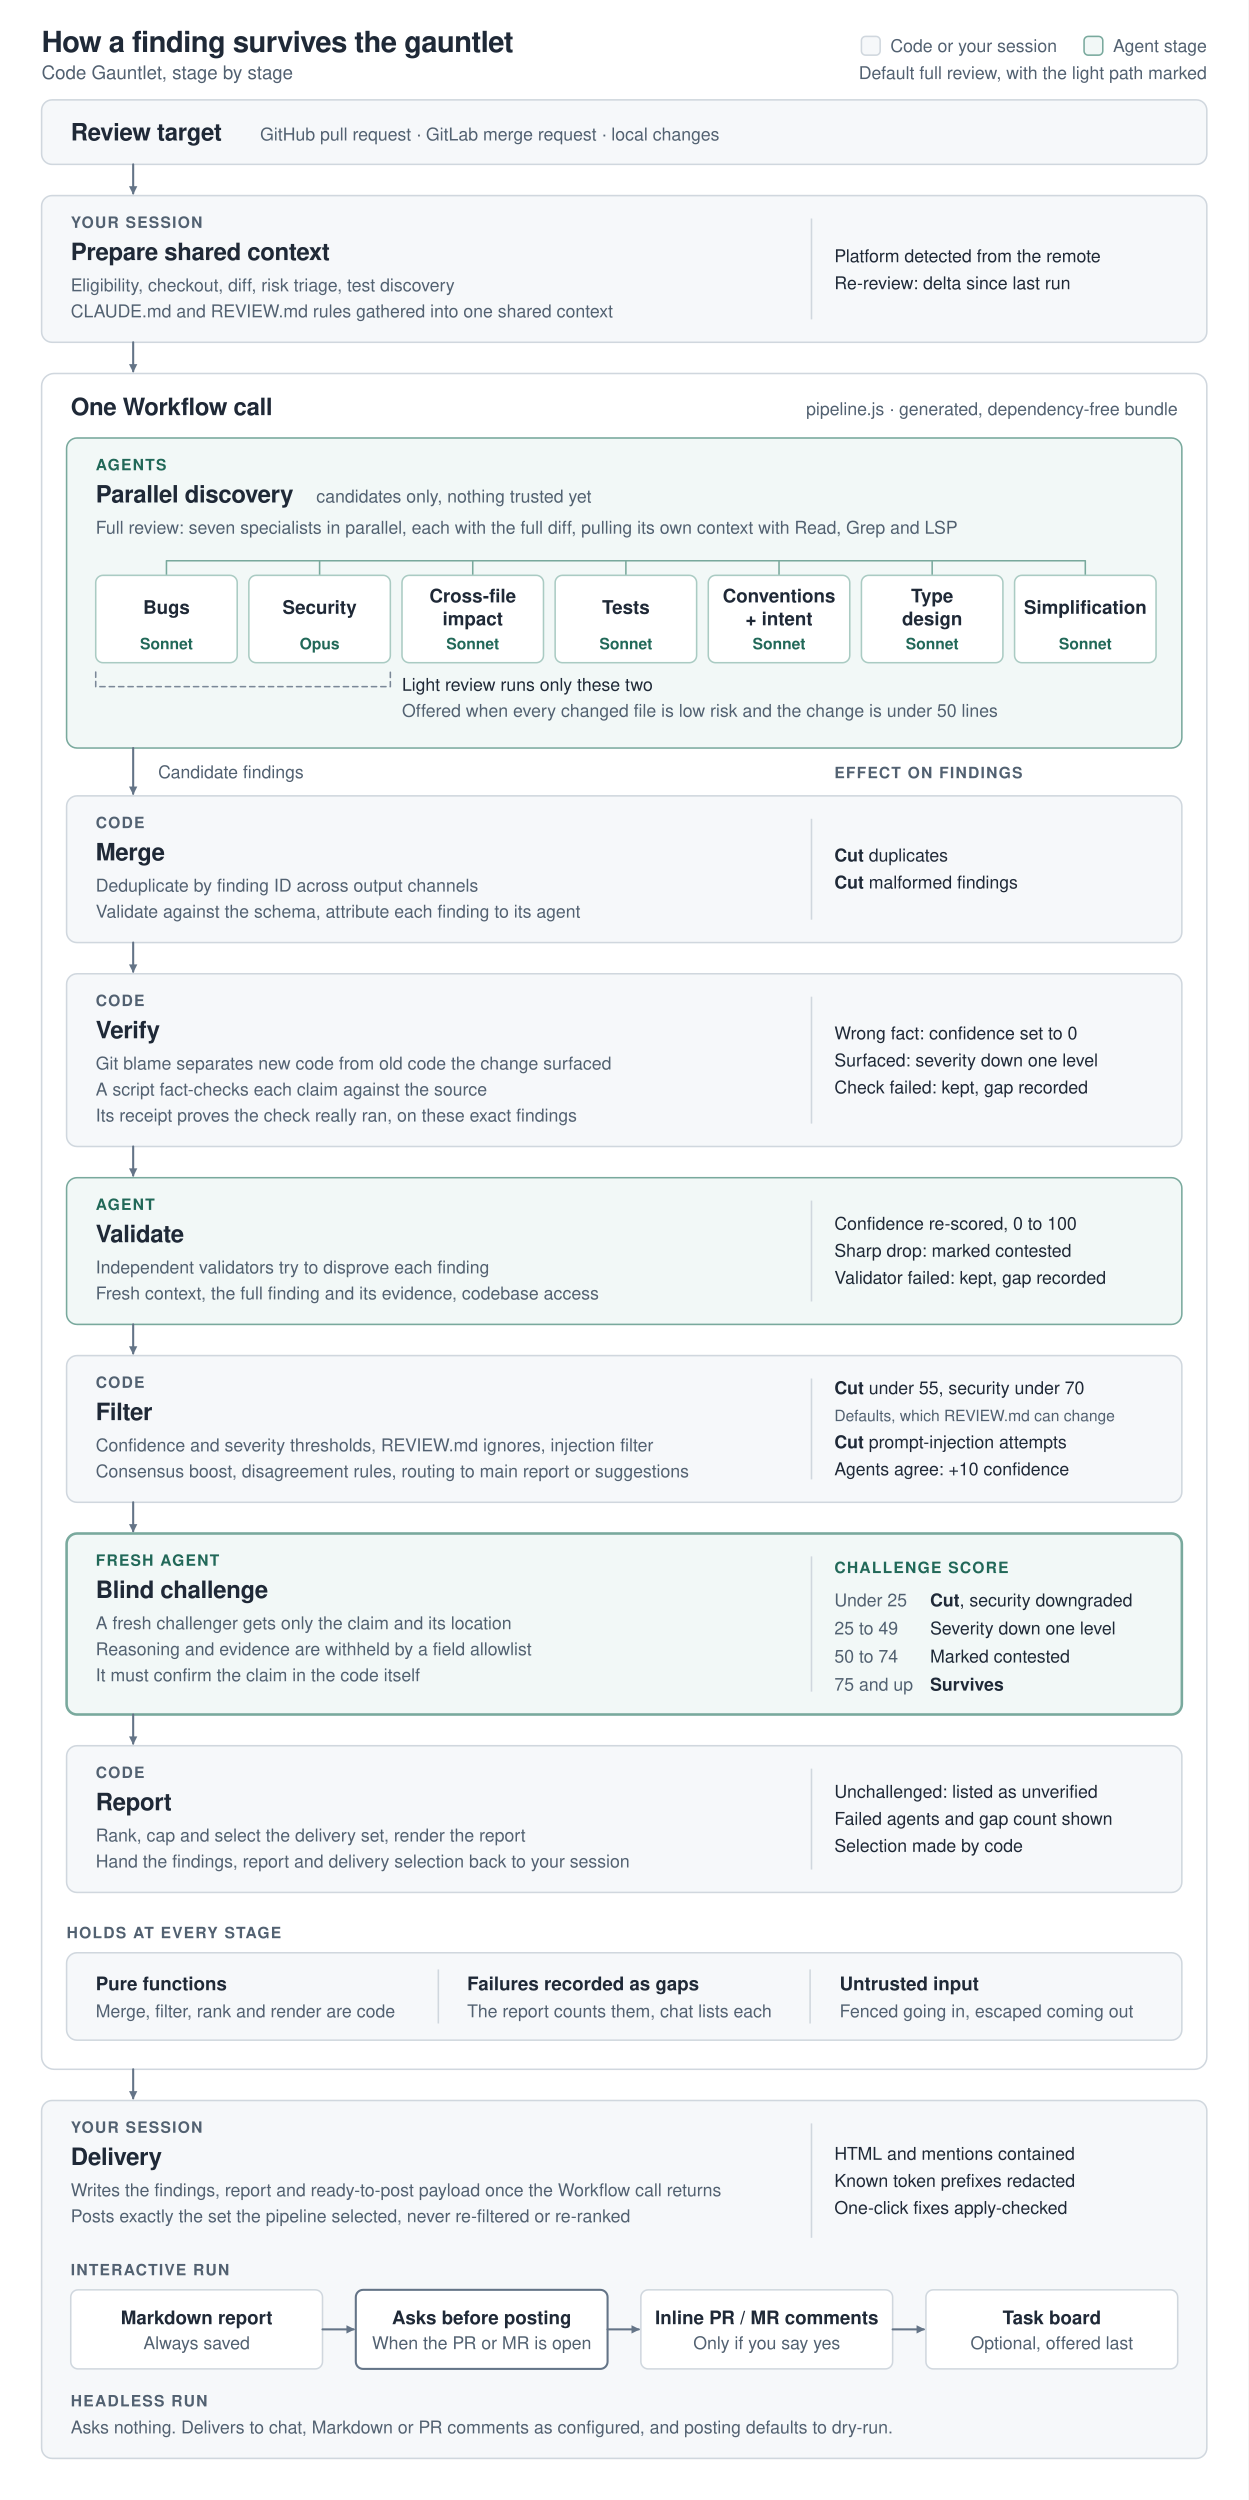
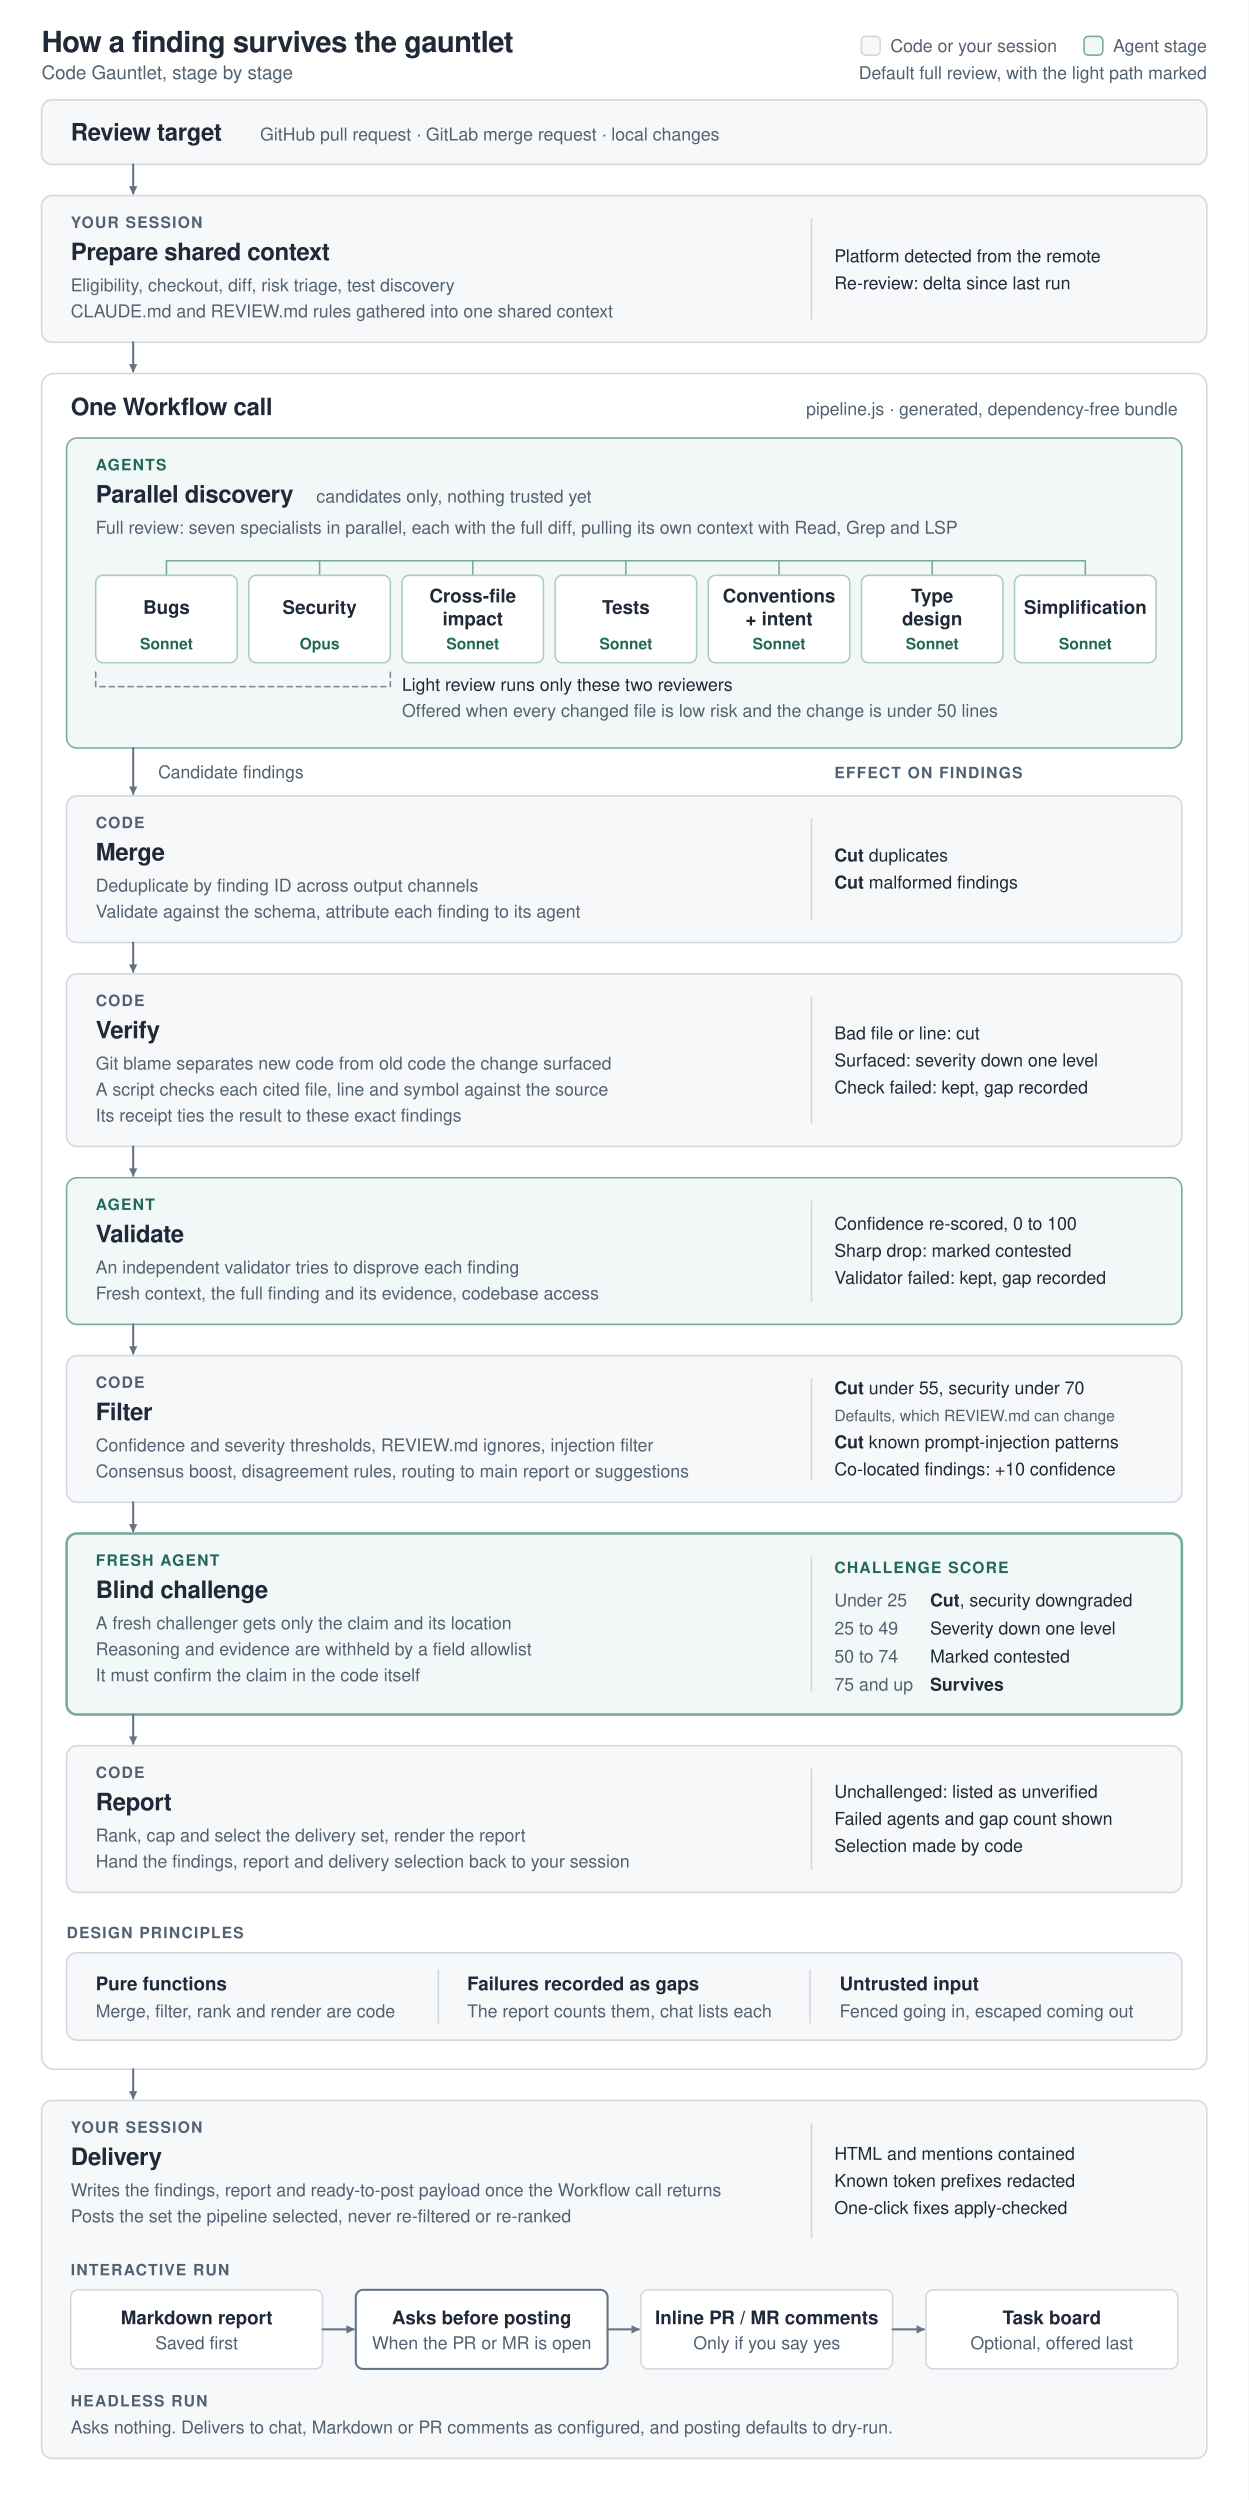
<svg xmlns="http://www.w3.org/2000/svg" viewBox="0 0 1200 2403" role="img" aria-labelledby="pipeline-title pipeline-desc">
  <defs>
    <style>
      text { font-family: -apple-system, BlinkMacSystemFont, "Segoe UI", Helvetica, Arial, sans-serif; font-size: 18px; fill: #1f2937; }
      .page { fill: #ffffff; }
      .frame { fill: #ffffff; stroke: #d0d7de; stroke-width: 1.5; }
      .panel { fill: #f6f8fa; stroke: #d0d7de; stroke-width: 1.5; }
      .node { fill: #ffffff; stroke: #d0d7de; stroke-width: 1.5; }
      .ask-node { fill: #ffffff; stroke: #647487; stroke-width: 2; }
      .agent-node { fill: #ffffff; stroke: #aacbc3; stroke-width: 1.5; }
      .agent-stage { fill: #f2f8f7; stroke: #79a99d; stroke-width: 1.5; }
      .hero { stroke-width: 2.5; }
      .title { font-size: 28px; font-weight: 650; letter-spacing: -0.5px; }
      .section { font-size: 23px; font-weight: 650; letter-spacing: -0.3px; }
      .strong { font-weight: 600; }
      .reviewer { font-size: 18px; font-weight: 600; text-anchor: middle; }
      .detail { font-size: 17px; fill: #526171; }
      .effect { font-size: 17px; }
      .note { font-size: 15px; fill: #526171; }
      .muted { fill: #526171; }
      .cut { font-weight: 650; }
      .kind { font-size: 15px; font-weight: 650; letter-spacing: 1.2px; fill: #526171; }
      .agent-kind { font-size: 15px; font-weight: 650; letter-spacing: 1.2px; fill: #216858; }
      .model { font-size: 15px; font-weight: 600; text-anchor: middle; fill: #216858; }
      .mid { text-anchor: middle; }
      .end { text-anchor: end; }
      .flow { fill: none; stroke: #647487; stroke-width: 2; stroke-linecap: round; stroke-linejoin: round; }
      .fan { fill: none; stroke: #79a99d; stroke-width: 1.5; stroke-linecap: round; stroke-linejoin: round; }
      .light { fill: none; stroke: #7b8898; stroke-width: 1.5; stroke-dasharray: 5 4; stroke-linecap: round; stroke-linejoin: round; }
      .divider { stroke: #d0d7de; stroke-width: 1.5; }
      .arrow { fill: #647487; }
    </style>
    <marker id="arrow" viewBox="0 0 8 8" refX="7" refY="4" markerWidth="8" markerHeight="8" markerUnits="userSpaceOnUse" orient="auto">
      <path class="arrow" d="M0 0 L8 4 L0 8 Z" />
    </marker>
  </defs>
  <rect class="page" width="1200" height="2403" />
  <text class="title" x="40" y="50">How a finding survives the gauntlet</text>
  <text class="muted" x="40" y="76">Code Gauntlet, stage by stage</text>
  <rect class="panel" x="828" y="35" width="18" height="18" rx="4" />
  <text class="detail end" x="1016" y="50">Code or your session</text>
  <rect class="agent-stage" x="1042" y="35" width="18" height="18" rx="4" />
  <text class="detail end" x="1160" y="50">Agent stage</text>
  <text class="detail end" x="1160" y="76">Default full review, with the light path marked</text>
  <rect class="panel" x="40" y="96" width="1120" height="62" rx="10" />
  <text class="section" x="68" y="135">Review target</text>
  <text class="detail" x="250" y="135">GitHub pull request  ·  GitLab merge request  ·  local changes</text>
  <path class="flow" d="M128 158 V186" marker-end="url(#arrow)" />
  <rect class="panel" x="40" y="188" width="1120" height="141" rx="10" />
  <text class="kind" x="68" y="219">YOUR SESSION</text>
  <text class="section" x="68" y="250">Prepare shared context</text>
  <text class="detail" x="68" y="280">Eligibility, checkout, diff, risk triage, test discovery</text>
  <text class="detail" x="68" y="305">CLAUDE.md and REVIEW.md rules gathered into one shared context</text>
  <line class="divider" x1="780" y1="210" x2="780" y2="307" />
  <text class="effect" x="802" y="252">Platform detected from the remote</text>
  <text class="effect" x="802" y="278">Re-review: delta since last run</text>
  <path class="flow" d="M128 329 V357" marker-end="url(#arrow)" />
  <rect class="frame" x="40" y="359" width="1120" height="1630" rx="12" />
  <text class="section" x="68" y="399">One Workflow call</text>
  <text class="detail end" x="1132" y="399">pipeline.js  ·  generated, dependency-free bundle</text>
  <rect class="agent-stage" x="64" y="421" width="1072" height="298" rx="10" />
  <text class="agent-kind" x="92" y="452">AGENTS</text>
  <text class="section" x="92" y="483">Parallel discovery</text>
  <text class="detail" x="304" y="483">candidates only, nothing trusted yet</text>
  <text class="detail" x="92" y="513">Full review: seven specialists in parallel, each with the full diff, pulling its own context with Read, Grep and LSP</text>
  <path class="fan" d="M160 553 V539 H1043.2 V553 M307.2 539 V553 M454.4 539 V553 M601.6 539 V553 M748.8 539 V553 M896 539 V553" />
  <rect class="agent-node" x="92" y="553" width="136" height="84" rx="7" />
  <text class="reviewer" x="160" y="590">Bugs</text>
  <text class="model" x="160" y="624">Sonnet</text>
  <rect class="agent-node" x="239.2" y="553" width="136" height="84" rx="7" />
  <text class="reviewer" x="307.2" y="590">Security</text>
  <text class="model" x="307.2" y="624">Opus</text>
  <rect class="agent-node" x="386.4" y="553" width="136" height="84" rx="7" />
  <text class="reviewer" x="454.4" y="579">Cross-file</text>
  <text class="reviewer" x="454.4" y="601">impact</text>
  <text class="model" x="454.4" y="624">Sonnet</text>
  <rect class="agent-node" x="533.6" y="553" width="136" height="84" rx="7" />
  <text class="reviewer" x="601.6" y="590">Tests</text>
  <text class="model" x="601.6" y="624">Sonnet</text>
  <rect class="agent-node" x="680.8" y="553" width="136" height="84" rx="7" />
  <text class="reviewer" x="748.8" y="579">Conventions</text>
  <text class="reviewer" x="748.8" y="601">+ intent</text>
  <text class="model" x="748.8" y="624">Sonnet</text>
  <rect class="agent-node" x="828" y="553" width="136" height="84" rx="7" />
  <text class="reviewer" x="896" y="579">Type</text>
  <text class="reviewer" x="896" y="601">design</text>
  <text class="model" x="896" y="624">Sonnet</text>
  <rect class="agent-node" x="975.2" y="553" width="136" height="84" rx="7" />
  <text class="reviewer" x="1043.2" y="590">Simplification</text>
  <text class="model" x="1043.2" y="624">Sonnet</text>
  <path class="light" d="M92 646 V660 H375.2 V646" />
-   <text class="effect" x="386.4" y="664">Light review runs only these two</text>
+   <text class="effect" x="386.4" y="664">Light review runs only these two reviewers</text>
  <text class="detail" x="386.4" y="689">Offered when every changed file is low risk and the change is under 50 lines</text>
  <path class="flow" d="M128 719 V763" marker-end="url(#arrow)" />
  <text class="detail" x="152" y="748">Candidate findings</text>
  <text class="kind" x="802" y="748">EFFECT ON FINDINGS</text>
  <rect class="panel" x="64" y="765" width="1072" height="141" rx="10" />
  <text class="kind" x="92" y="796">CODE</text>
  <text class="section" x="92" y="827">Merge</text>
  <text class="detail" x="92" y="857">Deduplicate by finding ID across output channels</text>
  <text class="detail" x="92" y="882">Validate against the schema, attribute each finding to its agent</text>
  <line class="divider" x1="780" y1="787" x2="780" y2="884" />
  <text class="effect" x="802" y="828">
    <tspan class="cut">Cut</tspan>  duplicates</text>
  <text class="effect" x="802" y="854">
    <tspan class="cut">Cut</tspan>  malformed findings</text>
  <path class="flow" d="M128 906 V934" marker-end="url(#arrow)" />
  <rect class="panel" x="64" y="936" width="1072" height="166" rx="10" />
  <text class="kind" x="92" y="967">CODE</text>
  <text class="section" x="92" y="998">Verify</text>
  <text class="detail" x="92" y="1028">Git blame separates new code from old code the change surfaced</text>
-   <text class="detail" x="92" y="1053">A script fact-checks each claim against the source</text>
-   <text class="detail" x="92" y="1078">Its receipt proves the check really ran, on these exact findings</text>
+   <text class="detail" x="92" y="1053">A script checks each cited file, line and symbol against the source</text>
+   <text class="detail" x="92" y="1078">Its receipt ties the result to these exact findings</text>
  <line class="divider" x1="780" y1="958" x2="780" y2="1080" />
-   <text class="effect" x="802" y="999">Wrong fact: confidence set to 0</text>
+   <text class="effect" x="802" y="999">Bad file or line: cut</text>
  <text class="effect" x="802" y="1025">Surfaced: severity down one level</text>
  <text class="effect" x="802" y="1051">Check failed: kept, gap recorded</text>
  <path class="flow" d="M128 1102 V1130" marker-end="url(#arrow)" />
  <rect class="agent-stage" x="64" y="1132" width="1072" height="141" rx="10" />
  <text class="agent-kind" x="92" y="1163">AGENT</text>
  <text class="section" x="92" y="1194">Validate</text>
-   <text class="detail" x="92" y="1224">Independent validators try to disprove each finding</text>
+   <text class="detail" x="92" y="1224">An independent validator tries to disprove each finding</text>
  <text class="detail" x="92" y="1249">Fresh context, the full finding and its evidence, codebase access</text>
  <line class="divider" x1="780" y1="1154" x2="780" y2="1251" />
  <text class="effect" x="802" y="1182">Confidence re-scored, 0 to 100</text>
  <text class="effect" x="802" y="1208">Sharp drop: marked contested</text>
  <text class="effect" x="802" y="1234">Validator failed: kept, gap recorded</text>
  <path class="flow" d="M128 1273 V1301" marker-end="url(#arrow)" />
  <rect class="panel" x="64" y="1303" width="1072" height="141" rx="10" />
  <text class="kind" x="92" y="1334">CODE</text>
  <text class="section" x="92" y="1365">Filter</text>
  <text class="detail" x="92" y="1395">Confidence and severity thresholds, REVIEW.md ignores, injection filter</text>
  <text class="detail" x="92" y="1420">Consensus boost, disagreement rules, routing to main report or suggestions</text>
  <line class="divider" x1="780" y1="1325" x2="780" y2="1422" />
  <text class="effect" x="802" y="1340">
    <tspan class="cut">Cut</tspan>  under 55, security under 70</text>
  <text class="note" x="802" y="1366">Defaults, which REVIEW.md can change</text>
  <text class="effect" x="802" y="1392">
-     <tspan class="cut">Cut</tspan>  prompt-injection attempts</text>
-   <text class="effect" x="802" y="1418">Agents agree: +10 confidence</text>
+     <tspan class="cut">Cut</tspan>  known prompt-injection patterns</text>
+   <text class="effect" x="802" y="1418">Co-located findings: +10 confidence</text>
  <path class="flow" d="M128 1444 V1472" marker-end="url(#arrow)" />
  <rect class="agent-stage hero" x="64" y="1474" width="1072" height="174" rx="10" />
  <text class="agent-kind" x="92" y="1505">FRESH AGENT</text>
  <text class="section" x="92" y="1536">Blind challenge</text>
  <text class="detail" x="92" y="1566">A fresh challenger gets only the claim and its location</text>
  <text class="detail" x="92" y="1591">Reasoning and evidence are withheld by a field allowlist</text>
  <text class="detail" x="92" y="1616">It must confirm the claim in the code itself</text>
  <line class="divider" x1="780" y1="1496" x2="780" y2="1626" />
  <text class="agent-kind" x="802" y="1512">CHALLENGE SCORE</text>
  <text class="detail" x="802" y="1544">Under 25</text>
  <text class="effect" x="894" y="1544">
    <tspan class="cut">Cut</tspan>, security downgraded</text>
  <text class="detail" x="802" y="1571">25 to 49</text>
  <text class="effect" x="894" y="1571">Severity down one level</text>
  <text class="detail" x="802" y="1598">50 to 74</text>
  <text class="effect" x="894" y="1598">Marked contested</text>
  <text class="detail" x="802" y="1625">75 and up</text>
  <text class="effect strong" x="894" y="1625">Survives</text>
  <path class="flow" d="M128 1648 V1676" marker-end="url(#arrow)" />
  <rect class="panel" x="64" y="1678" width="1072" height="141" rx="10" />
  <text class="kind" x="92" y="1709">CODE</text>
  <text class="section" x="92" y="1740">Report</text>
  <text class="detail" x="92" y="1770">Rank, cap and select the delivery set, render the report</text>
  <text class="detail" x="92" y="1795">Hand the findings, report and delivery selection back to your session</text>
  <line class="divider" x1="780" y1="1700" x2="780" y2="1797" />
  <text class="effect" x="802" y="1728">Unchallenged: listed as unverified</text>
  <text class="effect" x="802" y="1754">Failed agents and gap count shown</text>
  <text class="effect" x="802" y="1780">Selection made by code</text>
-   <text class="kind" x="64" y="1863">HOLDS AT EVERY STAGE</text>
+   <text class="kind" x="64" y="1863">DESIGN PRINCIPLES</text>
  <rect class="panel" x="64" y="1877" width="1072" height="84" rx="10" />
  <text class="strong" x="92" y="1913">Pure functions</text>
  <text class="detail" x="92" y="1939">Merge, filter, rank and render are code</text>
  <line class="divider" x1="421.333" y1="1893" x2="421.333" y2="1945" />
  <text class="strong" x="449" y="1913">Failures recorded as gaps</text>
  <text class="detail" x="449" y="1939">The report counts them, chat lists each</text>
  <line class="divider" x1="778.667" y1="1893" x2="778.667" y2="1945" />
  <text class="strong" x="807" y="1913">Untrusted input</text>
  <text class="detail" x="807" y="1939">Fenced going in, escaped coming out</text>
  <path class="flow" d="M128 1989 V2017" marker-end="url(#arrow)" />
  <rect class="panel" x="40" y="2019" width="1120" height="344" rx="10" />
  <text class="kind" x="68" y="2050">YOUR SESSION</text>
  <text class="section" x="68" y="2081">Delivery</text>
  <text class="detail" x="68" y="2111">Writes the findings, report and ready-to-post payload once the Workflow call returns</text>
-   <text class="detail" x="68" y="2136">Posts exactly the set the pipeline selected, never re-filtered or re-ranked</text>
+   <text class="detail" x="68" y="2136">Posts the set the pipeline selected, never re-filtered or re-ranked</text>
  <line class="divider" x1="780" y1="2041" x2="780" y2="2151" />
  <text class="effect" x="802" y="2076">HTML and mentions contained</text>
  <text class="effect" x="802" y="2102">Known token prefixes redacted</text>
  <text class="effect" x="802" y="2128">One-click fixes apply-checked</text>
  <text class="kind" x="68" y="2187">INTERACTIVE RUN</text>
  <rect class="node" x="68" y="2201" width="242" height="76" rx="7" />
  <text class="reviewer" x="189" y="2234">Markdown report</text>
-   <text class="detail mid" x="189" y="2258">Always saved</text>
+   <text class="detail mid" x="189" y="2258">Saved first</text>
  <path class="flow" d="M310 2239 H340" marker-end="url(#arrow)" />
  <rect class="ask-node" x="342" y="2201" width="242" height="76" rx="7" />
  <text class="reviewer" x="463" y="2234">Asks before posting</text>
  <text class="detail mid" x="463" y="2258">When the PR or MR is open</text>
  <path class="flow" d="M584 2239 H614" marker-end="url(#arrow)" />
  <rect class="node" x="616" y="2201" width="242" height="76" rx="7" />
  <text class="reviewer" x="737" y="2234">Inline PR / MR comments</text>
  <text class="detail mid" x="737" y="2258">Only if you say yes</text>
  <path class="flow" d="M858 2239 H888" marker-end="url(#arrow)" />
  <rect class="node" x="890" y="2201" width="242" height="76" rx="7" />
  <text class="reviewer" x="1011" y="2234">Task board</text>
  <text class="detail mid" x="1011" y="2258">Optional, offered last</text>
  <text class="kind" x="68" y="2313">HEADLESS RUN</text>
  <text class="detail" x="68" y="2339">Asks nothing. Delivers to chat, Markdown or PR comments as configured, and posting defaults to dry-run.</text>
</svg>
